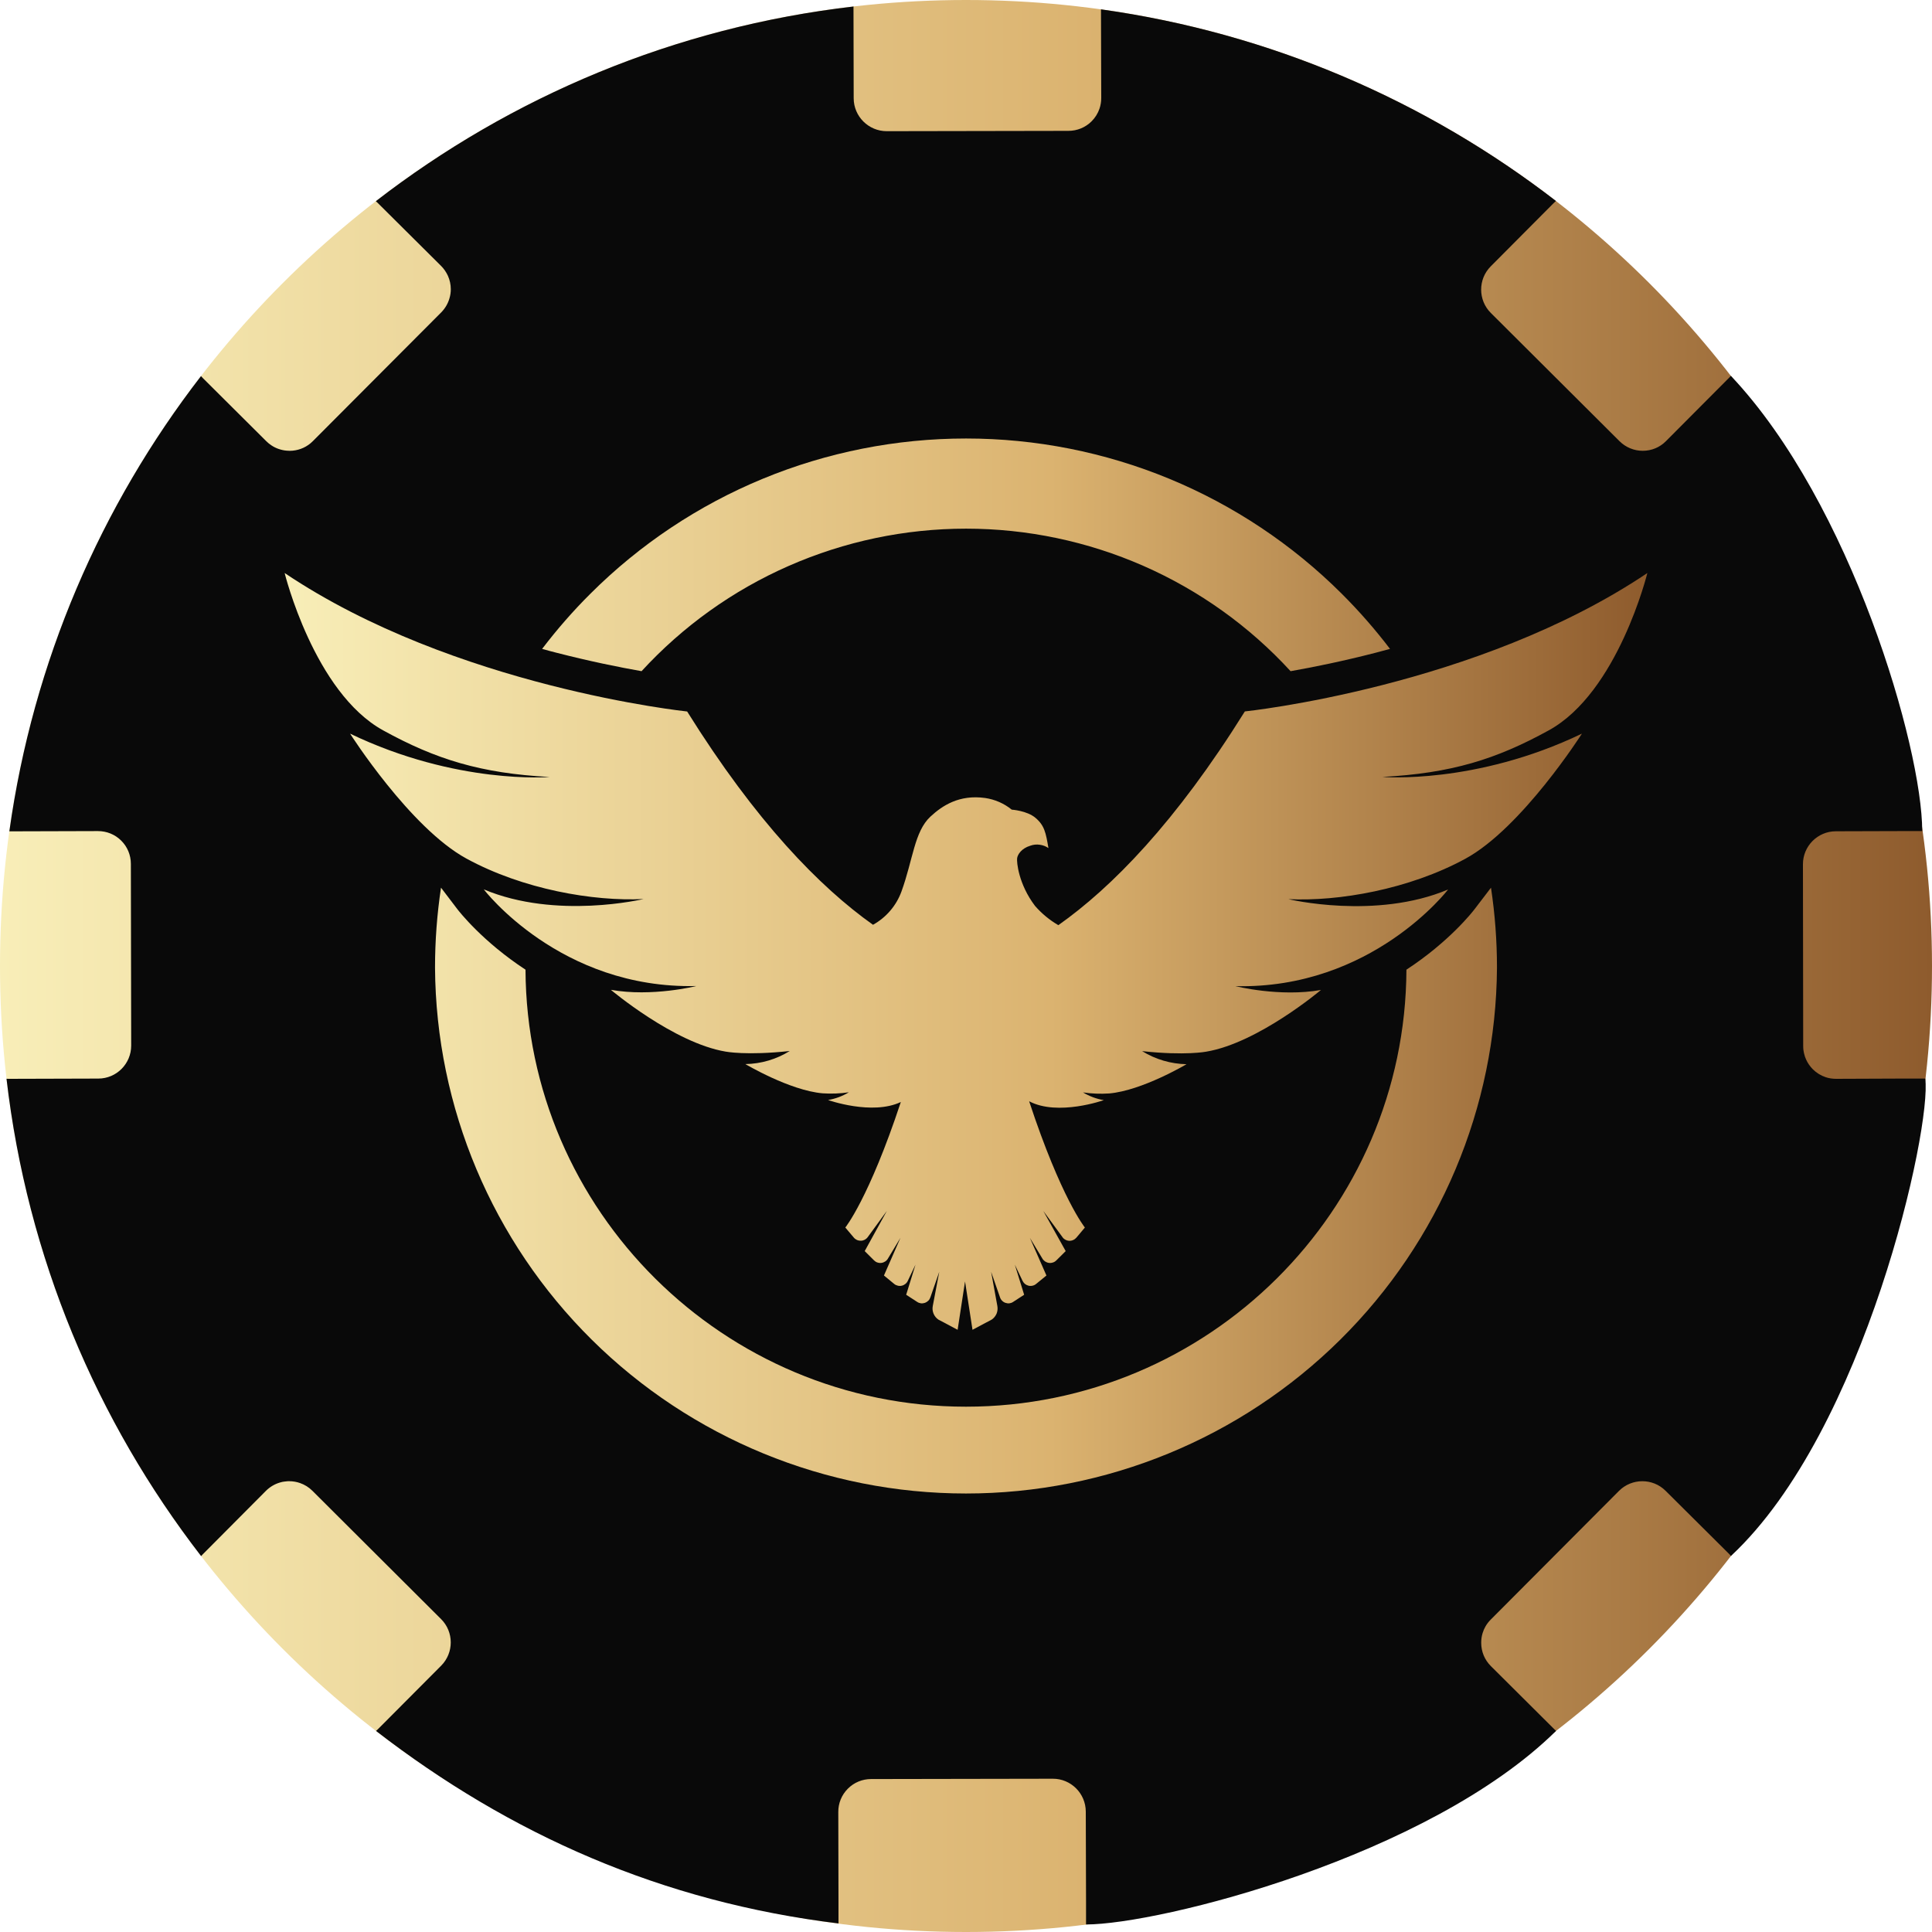
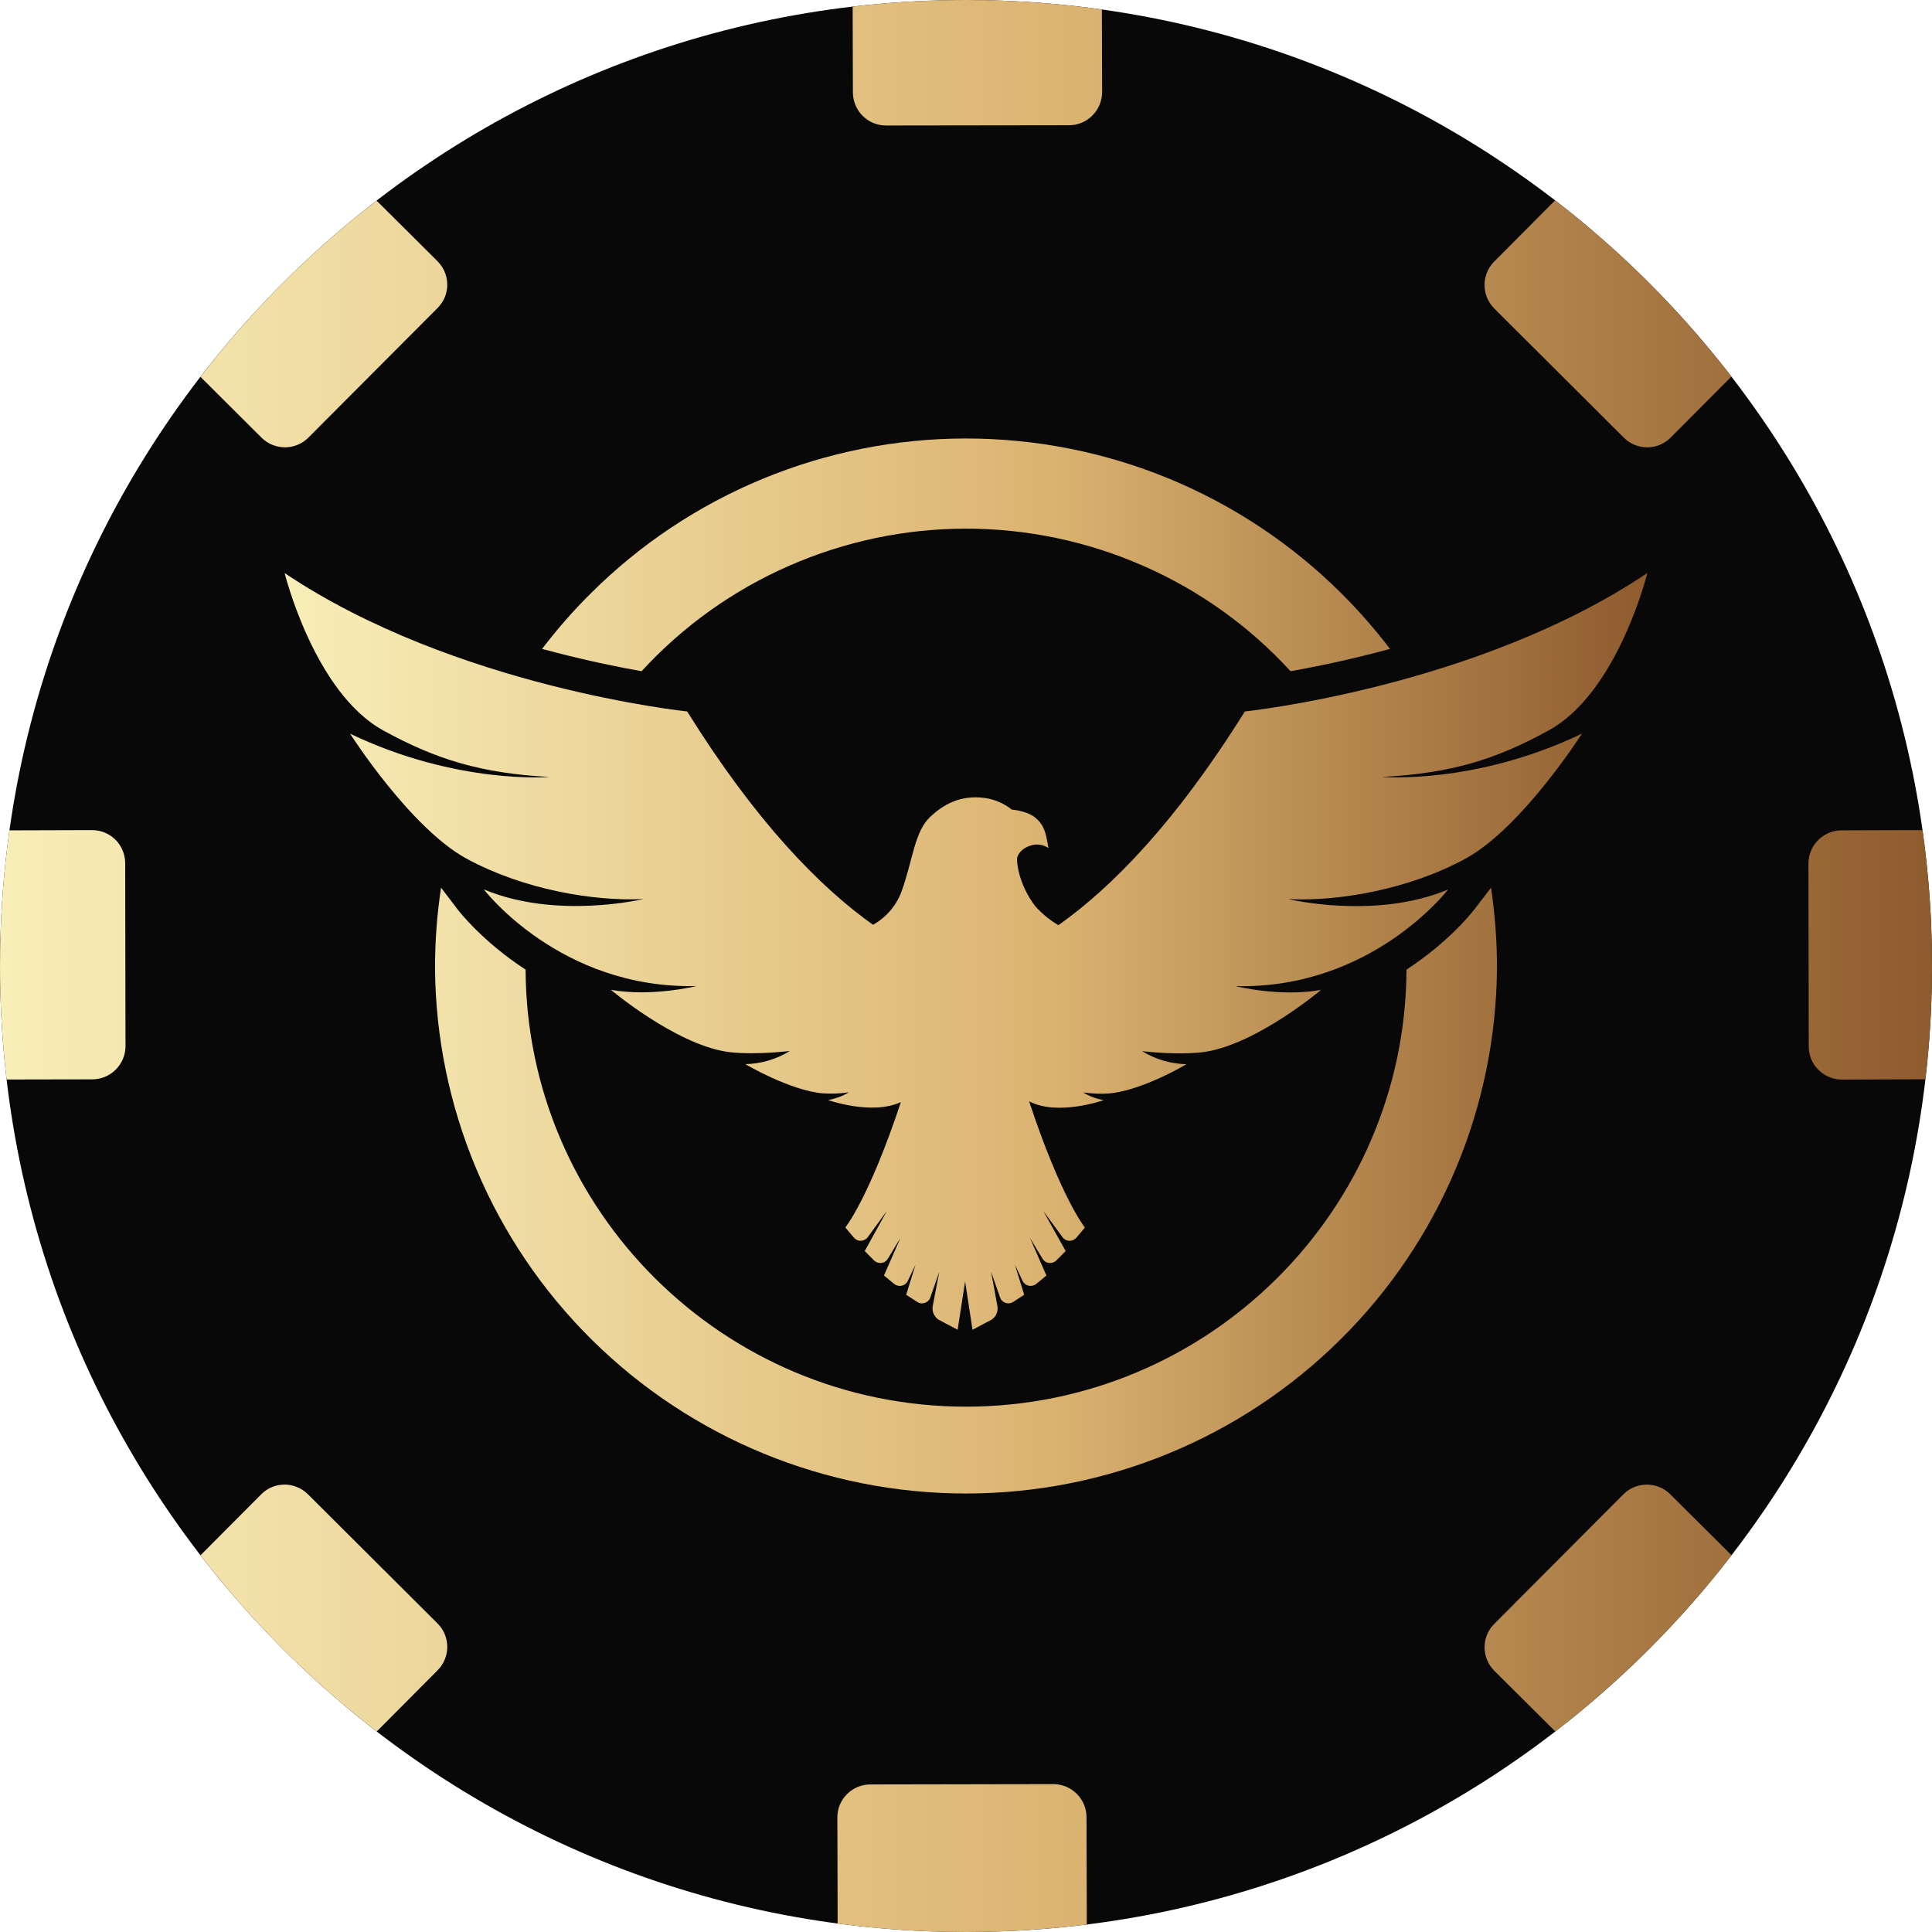
- <svg xmlns="http://www.w3.org/2000/svg" width="30" height="30" viewBox="0 0 30 30" fill="none">
-   <rect width="30" height="30" rx="15" fill="url(#paint0_linear_3866_42780)" />
-   <path d="M16.951 1.883C16.855 1.979 16.727 2.032 16.59 2.032L13.769 2.037C13.487 2.037 13.257 1.808 13.256 1.527L13.253 0.136L13.253 0.114L13.254 0.101C10.48 0.422 7.938 1.5 5.836 3.124L5.863 3.149L6.849 4.129C6.894 4.174 6.929 4.226 6.955 4.282C6.984 4.347 7 4.418 7 4.491C7 4.54 6.993 4.587 6.979 4.633C6.956 4.714 6.912 4.789 6.851 4.851L4.858 6.85C4.771 6.938 4.66 6.987 4.545 6.998C4.516 7.001 4.485 7.001 4.455 6.998C4.41 6.995 4.366 6.985 4.323 6.97C4.286 6.957 4.249 6.939 4.215 6.916C4.187 6.898 4.16 6.876 4.136 6.852L3.15 5.871C3.14 5.861 3.13 5.85 3.121 5.84C1.567 7.852 0.513 10.271 0.145 12.909L1.521 12.905C1.657 12.905 1.786 12.957 1.883 13.054C1.979 13.15 2.032 13.278 2.032 13.414L2.037 16.236C2.037 16.518 1.809 16.748 1.527 16.748L0.137 16.752L0.101 16.751C0.423 19.523 1.501 22.064 3.123 24.163L3.148 24.136L4.128 23.151C4.19 23.089 4.264 23.045 4.345 23.021L4.383 23.011L4.407 23.007L4.45 23.002C4.463 23 4.477 23 4.49 23C4.549 23 4.606 23.01 4.66 23.029C4.731 23.054 4.796 23.094 4.851 23.149L6.849 25.141C7.049 25.34 7.049 25.664 6.851 25.864L5.87 26.849C5.86 26.86 5.85 26.869 5.839 26.878C7.919 28.485 10.279 29.534 13.02 29.867C13.02 29.867 13.02 29.669 13.02 29.527L13.017 28.137C13.016 28 13.069 27.871 13.166 27.774C13.262 27.678 13.39 27.625 13.526 27.625L16.348 27.62C16.629 27.619 16.859 27.848 16.86 28.13L16.864 29.52C16.864 29.669 16.864 29.883 16.864 29.883C18 29.883 22.182 28.832 24.163 26.877L24.136 26.852L23.15 25.871C23.053 25.774 23 25.646 23 25.509C23 25.457 23.007 25.406 23.022 25.358C23.033 25.322 23.048 25.287 23.067 25.254C23.089 25.216 23.116 25.181 23.148 25.149L25.14 23.15C25.339 22.951 25.664 22.95 25.863 23.149L26.849 24.129L26.861 24.142L26.878 24.161C28.964 22.219 30 17.5 29.895 16.748C29.895 16.748 29.685 16.748 29.526 16.748L28.512 16.752C28.456 16.752 28.401 16.744 28.35 16.727C28.275 16.702 28.206 16.66 28.149 16.603C28.105 16.558 28.07 16.508 28.045 16.452C28.039 16.438 28.033 16.424 28.028 16.41C28.022 16.393 28.017 16.375 28.013 16.357L28.006 16.32C28.003 16.305 28.002 16.291 28.001 16.276L28 16.243L27.996 13.421C27.995 13.139 28.224 12.909 28.505 12.908L29.52 12.905C29.653 12.904 29.848 12.905 29.848 12.905C29.848 11.609 28.745 7.814 26.877 5.836L26.851 5.864L25.87 6.849C25.774 6.947 25.645 7 25.508 7C25.373 7 25.245 6.947 25.148 6.851L23.149 4.859C22.95 4.66 22.949 4.336 23.148 4.136L24.128 3.151L24.145 3.135L24.161 3.121C22.149 1.568 19.732 0.514 17.096 0.145L17.1 1.52C17.1 1.578 17.091 1.634 17.073 1.687C17.048 1.76 17.007 1.827 16.951 1.883Z" fill="#090909" />
-   <path d="M21.466 12.064C22.536 12.007 23.231 11.791 24.049 11.341C25.124 10.751 25.58 8.898 25.58 8.898C22.94 10.672 19.33 11.047 19.33 11.047C18.255 12.771 17.264 13.78 16.434 14.366C16.298 14.287 16.176 14.186 16.072 14.067C15.815 13.729 15.785 13.384 15.794 13.326C15.802 13.268 15.862 13.173 15.999 13.132C16.046 13.115 16.095 13.11 16.144 13.117C16.193 13.123 16.24 13.141 16.28 13.169C16.24 12.93 16.218 12.816 16.077 12.698C15.947 12.588 15.71 12.572 15.71 12.572C15.591 12.475 15.448 12.413 15.296 12.391C14.897 12.336 14.634 12.507 14.447 12.681C14.198 12.913 14.178 13.346 13.998 13.843C13.918 14.063 13.761 14.246 13.556 14.36C12.729 13.773 11.742 12.765 10.67 11.048C10.67 11.048 7.06 10.672 4.42 8.898C4.42 8.898 4.876 10.752 5.951 11.342C6.769 11.792 7.465 12.008 8.534 12.065C8.534 12.065 7.092 12.188 5.436 11.392C5.436 11.392 6.367 12.855 7.243 13.332C8.119 13.81 9.214 13.999 9.993 13.96C9.993 13.96 8.638 14.285 7.512 13.81C7.512 13.81 8.695 15.362 10.813 15.311C10.813 15.311 10.126 15.484 9.486 15.37C9.486 15.37 10.46 16.193 11.266 16.329C11.266 16.329 11.591 16.393 12.263 16.32C12.056 16.449 11.818 16.519 11.574 16.523C11.574 16.523 12.262 16.933 12.774 16.977C12.91 16.986 13.046 16.981 13.181 16.961C13.082 17.021 12.972 17.062 12.858 17.081C12.858 17.081 13.541 17.324 13.988 17.112C13.492 18.611 13.126 19.061 13.126 19.061L13.258 19.217C13.271 19.233 13.289 19.246 13.308 19.255C13.328 19.263 13.349 19.267 13.37 19.266C13.392 19.265 13.412 19.259 13.431 19.249C13.449 19.238 13.465 19.224 13.477 19.206L13.771 18.803L13.427 19.427L13.572 19.571C13.587 19.586 13.605 19.598 13.625 19.604C13.645 19.611 13.667 19.613 13.688 19.61C13.709 19.607 13.729 19.599 13.747 19.587C13.765 19.575 13.779 19.559 13.789 19.541L13.982 19.221L13.726 19.806L13.884 19.936C13.9 19.95 13.92 19.959 13.941 19.964C13.962 19.969 13.983 19.969 14.004 19.964C14.025 19.959 14.044 19.949 14.06 19.936C14.077 19.922 14.09 19.904 14.098 19.885L14.216 19.637L14.071 20.105L14.242 20.216C14.26 20.228 14.28 20.235 14.301 20.238C14.322 20.24 14.344 20.237 14.364 20.23C14.383 20.223 14.401 20.211 14.416 20.196C14.431 20.181 14.441 20.162 14.448 20.142L14.585 19.748L14.484 20.28C14.476 20.32 14.481 20.361 14.496 20.398C14.511 20.435 14.537 20.467 14.57 20.49L14.87 20.649L14.985 19.898L15.101 20.649L15.4 20.49C15.434 20.467 15.459 20.435 15.475 20.398C15.49 20.361 15.494 20.32 15.487 20.28L15.39 19.748L15.527 20.142C15.533 20.162 15.544 20.181 15.559 20.196C15.573 20.211 15.591 20.223 15.611 20.23C15.631 20.237 15.652 20.24 15.673 20.238C15.694 20.235 15.715 20.228 15.732 20.216L15.903 20.105L15.758 19.637L15.876 19.885C15.885 19.904 15.898 19.922 15.914 19.936C15.93 19.949 15.95 19.959 15.97 19.964C15.991 19.969 16.013 19.969 16.034 19.964C16.055 19.959 16.074 19.95 16.09 19.936L16.249 19.806L15.992 19.221L16.185 19.541C16.195 19.559 16.21 19.575 16.227 19.587C16.245 19.599 16.265 19.607 16.286 19.61C16.308 19.613 16.329 19.611 16.349 19.604C16.37 19.598 16.388 19.586 16.403 19.571L16.548 19.427L16.2 18.803L16.495 19.206C16.506 19.224 16.522 19.239 16.541 19.249C16.56 19.26 16.58 19.266 16.602 19.267C16.623 19.268 16.645 19.264 16.664 19.255C16.684 19.247 16.701 19.233 16.715 19.217L16.846 19.061C16.846 19.061 16.479 18.61 15.982 17.105V17.101C16.427 17.336 17.14 17.083 17.14 17.083C17.026 17.064 16.916 17.023 16.817 16.963C16.952 16.983 17.088 16.988 17.224 16.979C17.737 16.934 18.424 16.525 18.424 16.525C18.18 16.52 17.942 16.45 17.735 16.322C18.407 16.395 18.732 16.33 18.732 16.33C19.539 16.194 20.512 15.372 20.512 15.372C19.872 15.486 19.185 15.313 19.185 15.313C21.303 15.362 22.486 13.812 22.486 13.812C21.36 14.287 20.006 13.962 20.006 13.962C20.784 14 21.879 13.811 22.755 13.334C23.631 12.857 24.564 11.392 24.564 11.392C22.908 12.187 21.466 12.064 21.466 12.064Z" fill="url(#paint1_linear_3866_42780)" />
-   <path d="M22.896 14.119C22.869 14.155 22.506 14.621 21.839 15.057C21.823 18.802 18.761 21.843 15 21.843C11.239 21.843 8.177 18.802 8.16 15.057C7.494 14.621 7.131 14.155 7.103 14.119L6.848 13.784C6.786 14.195 6.755 14.61 6.755 15.026C6.769 17.197 7.644 19.273 9.189 20.803C10.733 22.332 12.822 23.191 15 23.191C17.177 23.191 19.267 22.332 20.811 20.803C22.356 19.273 23.231 17.197 23.245 15.026C23.245 14.61 23.214 14.195 23.152 13.784L22.896 14.119Z" fill="url(#paint2_linear_3866_42780)" />
-   <path d="M8.646 10.137C9.156 10.268 9.61 10.36 9.962 10.422C10.602 9.725 11.38 9.168 12.248 8.787C13.116 8.406 14.053 8.209 15.001 8.209C15.949 8.209 16.887 8.406 17.755 8.787C18.622 9.168 19.401 9.725 20.04 10.422C20.393 10.36 20.847 10.268 21.356 10.137C21.43 10.118 21.506 10.098 21.584 10.076C21.353 9.773 21.101 9.485 20.831 9.216C20.065 8.453 19.156 7.847 18.156 7.434C17.155 7.021 16.083 6.809 15.001 6.809C13.918 6.809 12.846 7.021 11.845 7.434C10.845 7.847 9.936 8.453 9.171 9.216C8.9 9.485 8.649 9.773 8.418 10.076C8.495 10.098 8.571 10.118 8.646 10.137Z" fill="url(#paint3_linear_3866_42780)" />
+ <svg xmlns="http://www.w3.org/2000/svg" width="24" height="24" viewBox="0 0 24 24" fill="none">
+   <rect width="24" height="24" rx="12" fill="#080808" />
+   <path d="M17.173 9.651C18.029 9.606 18.585 9.433 19.239 9.073C20.099 8.601 20.464 7.118 20.464 7.118C18.352 8.537 15.464 8.838 15.464 8.838C14.604 10.217 13.811 11.024 13.148 11.493C13.039 11.429 12.941 11.348 12.858 11.254C12.652 10.983 12.629 10.708 12.635 10.661C12.642 10.614 12.69 10.539 12.799 10.505C12.837 10.492 12.876 10.488 12.915 10.493C12.955 10.498 12.992 10.513 13.024 10.535C12.992 10.344 12.974 10.253 12.862 10.158C12.758 10.071 12.568 10.057 12.568 10.057C12.473 9.98 12.358 9.931 12.237 9.913C11.918 9.869 11.707 10.006 11.558 10.145C11.358 10.331 11.343 10.677 11.199 11.075C11.134 11.25 11.009 11.397 10.845 11.488C10.183 11.018 9.393 10.212 8.536 8.838C8.536 8.838 5.648 8.538 3.536 7.119C3.536 7.119 3.901 8.601 4.761 9.074C5.416 9.433 5.972 9.606 6.827 9.652C6.827 9.652 5.674 9.75 4.349 9.114C4.349 9.114 5.094 10.284 5.795 10.666C6.496 11.048 7.371 11.199 7.994 11.168C7.994 11.168 6.911 11.428 6.01 11.048C6.01 11.048 6.956 12.289 8.651 12.249C8.651 12.249 8.101 12.387 7.589 12.296C7.589 12.296 8.368 12.954 9.013 13.063C9.013 13.063 9.273 13.114 9.811 13.056C9.645 13.159 9.455 13.215 9.259 13.219C9.259 13.219 9.81 13.546 10.22 13.582C10.328 13.589 10.437 13.585 10.545 13.569C10.466 13.617 10.378 13.649 10.287 13.665C10.287 13.665 10.833 13.859 11.191 13.69C10.794 14.889 10.501 15.248 10.501 15.248L10.606 15.373C10.617 15.386 10.631 15.397 10.647 15.404C10.662 15.411 10.679 15.414 10.696 15.413C10.713 15.412 10.73 15.407 10.745 15.399C10.76 15.39 10.772 15.379 10.782 15.365L11.017 15.043L10.742 15.541L10.857 15.657C10.87 15.669 10.884 15.678 10.9 15.684C10.916 15.689 10.934 15.691 10.951 15.688C10.968 15.686 10.984 15.68 10.998 15.67C11.012 15.66 11.023 15.647 11.032 15.632L11.186 15.377L10.981 15.845L11.107 15.949C11.121 15.96 11.136 15.967 11.153 15.971C11.169 15.975 11.187 15.975 11.203 15.971C11.22 15.967 11.236 15.96 11.249 15.948C11.262 15.937 11.272 15.924 11.279 15.908L11.373 15.71L11.257 16.084L11.394 16.173C11.408 16.182 11.424 16.188 11.441 16.19C11.458 16.192 11.475 16.19 11.491 16.184C11.507 16.178 11.521 16.169 11.533 16.157C11.545 16.145 11.553 16.13 11.558 16.114L11.668 15.799L11.587 16.224C11.581 16.256 11.585 16.289 11.597 16.319C11.609 16.348 11.63 16.374 11.657 16.392L11.896 16.519L11.989 15.919L12.081 16.519L12.32 16.392C12.347 16.374 12.368 16.348 12.38 16.319C12.392 16.289 12.396 16.256 12.39 16.224L12.312 15.799L12.422 16.114C12.427 16.13 12.435 16.145 12.447 16.157C12.459 16.169 12.473 16.178 12.489 16.184C12.505 16.19 12.522 16.192 12.539 16.19C12.556 16.188 12.572 16.182 12.586 16.173L12.723 16.084L12.607 15.71L12.701 15.908C12.708 15.924 12.718 15.937 12.731 15.948C12.745 15.96 12.76 15.967 12.777 15.971C12.793 15.975 12.811 15.975 12.827 15.971C12.844 15.967 12.859 15.96 12.873 15.949L12.999 15.845L12.794 15.377L12.948 15.632C12.957 15.647 12.968 15.66 12.982 15.67C12.996 15.68 13.012 15.686 13.029 15.688C13.046 15.691 13.063 15.689 13.08 15.684C13.096 15.678 13.111 15.669 13.123 15.657L13.238 15.541L12.96 15.043L13.196 15.365C13.205 15.379 13.218 15.391 13.233 15.399C13.248 15.408 13.265 15.413 13.282 15.413C13.299 15.414 13.316 15.411 13.331 15.404C13.347 15.397 13.361 15.387 13.372 15.374L13.477 15.249C13.477 15.249 13.183 14.888 12.785 13.684V13.681C13.141 13.869 13.712 13.666 13.712 13.666C13.621 13.651 13.533 13.618 13.454 13.57C13.562 13.586 13.671 13.591 13.779 13.583C14.19 13.547 14.739 13.22 14.739 13.22C14.544 13.216 14.354 13.16 14.188 13.058C14.726 13.116 14.986 13.064 14.986 13.064C15.632 12.955 16.41 12.297 16.41 12.297C15.898 12.389 15.348 12.25 15.348 12.25C17.043 12.29 17.989 11.049 17.989 11.049C17.088 11.43 16.005 11.169 16.005 11.169C16.627 11.2 17.503 11.049 18.204 10.667C18.905 10.285 19.652 9.113 19.652 9.113C18.326 9.75 17.173 9.651 17.173 9.651Z" fill="url(#paint0_linear_4863_16233)" />
+   <path d="M18.317 11.295C18.295 11.324 18.005 11.697 17.472 12.045C17.459 15.041 15.009 17.474 12 17.474C8.991 17.474 6.542 15.041 6.529 12.045C5.995 11.697 5.705 11.324 5.683 11.295L5.479 11.027C5.429 11.356 5.404 11.688 5.404 12.021C5.415 13.757 6.115 15.419 7.351 16.642C8.587 17.866 10.258 18.553 12 18.553C13.742 18.553 15.414 17.866 16.649 16.642C17.885 15.419 18.585 13.757 18.596 12.021C18.596 11.688 18.571 11.356 18.522 11.027L18.317 11.295Z" fill="url(#paint1_linear_4863_16233)" />
+   <path d="M6.917 8.109C7.325 8.214 7.688 8.288 7.97 8.338C8.482 7.78 9.105 7.334 9.799 7.03C10.493 6.725 11.243 6.567 12.001 6.567C12.76 6.567 13.51 6.725 14.204 7.03C14.898 7.334 15.521 7.78 16.032 8.338C16.314 8.288 16.677 8.214 17.085 8.109C17.144 8.094 17.205 8.078 17.267 8.061C17.082 7.818 16.881 7.588 16.665 7.373C16.052 6.762 15.325 6.278 14.525 5.947C13.725 5.617 12.867 5.447 12.001 5.447C11.134 5.447 10.277 5.617 9.477 5.947C8.676 6.278 7.949 6.762 7.337 7.373C7.12 7.588 6.919 7.818 6.734 8.061C6.796 8.078 6.857 8.094 6.917 8.109Z" fill="url(#paint2_linear_4863_16233)" />
+   <path d="M23.918 13.408C23.972 12.946 24 12.476 24 12C24 11.427 23.96 10.864 23.882 10.312C23.827 10.312 23.752 10.312 23.693 10.312L22.876 10.315C22.649 10.316 22.465 10.501 22.465 10.728L22.469 13L22.47 13.027C22.471 13.039 22.472 13.051 22.474 13.063L22.48 13.093C22.483 13.107 22.487 13.121 22.492 13.135C22.496 13.146 22.5 13.158 22.505 13.169C22.525 13.214 22.553 13.255 22.589 13.29C22.635 13.336 22.69 13.37 22.751 13.39C22.792 13.404 22.836 13.411 22.881 13.411L23.698 13.408C23.771 13.407 23.858 13.407 23.918 13.408Z" fill="url(#paint3_linear_4863_16233)" />
+   <path d="M21.51 19.32L20.748 18.562C20.587 18.402 20.326 18.403 20.166 18.563L18.562 20.173C18.536 20.199 18.514 20.227 18.496 20.258C18.481 20.284 18.469 20.312 18.46 20.341C18.448 20.38 18.442 20.421 18.442 20.463C18.442 20.573 18.485 20.677 18.563 20.755L19.321 21.509C20.141 20.876 20.877 20.14 21.51 19.32Z" fill="url(#paint4_linear_4863_16233)" />
+   <path d="M13.5 23.907C13.5 23.846 13.5 23.762 13.5 23.694L13.497 22.574C13.497 22.347 13.311 22.163 13.085 22.163L10.812 22.167C10.702 22.167 10.6 22.21 10.522 22.287C10.444 22.365 10.401 22.469 10.402 22.579L10.405 23.699V23.895C10.927 23.964 11.459 24 12 24C12.508 24 13.009 23.968 13.5 23.907Z" fill="url(#paint5_linear_4863_16233)" />
+   <path d="M4.68 21.509L5.436 20.749C5.596 20.588 5.596 20.327 5.435 20.167L3.825 18.562C3.781 18.518 3.729 18.486 3.672 18.466C3.628 18.45 3.582 18.442 3.535 18.442C3.524 18.442 3.513 18.443 3.502 18.444L3.468 18.448L3.449 18.451L3.418 18.459C3.353 18.479 3.293 18.514 3.244 18.564L2.491 19.32C3.123 20.141 3.859 20.877 4.68 21.509Z" fill="url(#paint6_linear_4863_16233)" />
+   <path d="M0.082 13.41C0.028 12.948 0 12.477 0 12C0 11.428 0.04 10.866 0.117 10.315L1.143 10.312C1.253 10.312 1.357 10.355 1.435 10.432C1.512 10.51 1.555 10.613 1.555 10.722L1.559 12.995C1.559 13.222 1.375 13.407 1.148 13.408L0.082 13.41Z" fill="url(#paint7_linear_4863_16233)" />
+   <path d="M2.49 4.681L3.249 5.437C3.269 5.457 3.29 5.474 3.313 5.489C3.341 5.507 3.37 5.522 3.4 5.532C3.435 5.545 3.47 5.552 3.507 5.555C3.531 5.557 3.555 5.557 3.579 5.555C3.671 5.546 3.761 5.506 3.831 5.436L5.436 3.826C5.485 3.776 5.521 3.716 5.54 3.65C5.55 3.613 5.556 3.575 5.556 3.536C5.556 3.477 5.543 3.42 5.52 3.368C5.499 3.322 5.47 3.281 5.434 3.244L4.678 2.492C3.858 3.124 3.122 3.861 2.49 4.681Z" fill="url(#paint8_linear_4863_16233)" />
+   <path d="M10.592 0.082L10.595 1.149C10.596 1.375 10.78 1.56 11.007 1.559L13.28 1.556C13.39 1.555 13.493 1.513 13.57 1.435C13.615 1.39 13.649 1.336 13.668 1.278C13.683 1.235 13.691 1.19 13.691 1.143L13.688 0.118C13.136 0.04 12.573 0 12 0C11.524 0 11.054 0.028 10.592 0.082Z" fill="url(#paint9_linear_4863_16233)" />
+   <path d="M19.318 2.489L18.561 3.25C18.401 3.411 18.402 3.672 18.562 3.832L20.172 5.437C20.25 5.514 20.353 5.557 20.462 5.557C20.572 5.557 20.676 5.514 20.754 5.435L21.508 4.678C20.875 3.857 20.139 3.121 19.318 2.489Z" fill="url(#paint10_linear_4863_16233)" />
  <defs>
-     <linearGradient id="paint0_linear_3866_42780" x1="0" y1="30.55" x2="30" y2="30.55" gradientUnits="userSpaceOnUse">
+     <linearGradient id="paint0_linear_4863_16233" x1="3.536" y1="18.793" x2="20.464" y2="18.793" gradientUnits="userSpaceOnUse">
      <stop stop-color="#F8EEB8" />
      <stop offset="0.562" stop-color="#DBB370" />
      <stop offset="1" stop-color="#8E5B2D" />
    </linearGradient>
-     <linearGradient id="paint1_linear_3866_42780" x1="4.42" y1="23.492" x2="25.58" y2="23.492" gradientUnits="userSpaceOnUse">
+     <linearGradient id="paint1_linear_4863_16233" x1="3.536" y1="18.793" x2="20.464" y2="18.793" gradientUnits="userSpaceOnUse">
      <stop stop-color="#F8EEB8" />
      <stop offset="0.562" stop-color="#DBB370" />
      <stop offset="1" stop-color="#8E5B2D" />
    </linearGradient>
-     <linearGradient id="paint2_linear_3866_42780" x1="4.42" y1="23.492" x2="25.58" y2="23.492" gradientUnits="userSpaceOnUse">
+     <linearGradient id="paint2_linear_4863_16233" x1="3.536" y1="18.793" x2="20.464" y2="18.793" gradientUnits="userSpaceOnUse">
      <stop stop-color="#F8EEB8" />
      <stop offset="0.562" stop-color="#DBB370" />
      <stop offset="1" stop-color="#8E5B2D" />
    </linearGradient>
-     <linearGradient id="paint3_linear_3866_42780" x1="4.42" y1="23.492" x2="25.58" y2="23.492" gradientUnits="userSpaceOnUse">
+     <linearGradient id="paint3_linear_4863_16233" x1="0" y1="24.44" x2="24" y2="24.44" gradientUnits="userSpaceOnUse">
+       <stop stop-color="#F8EEB8" />
+       <stop offset="0.562" stop-color="#DBB370" />
+       <stop offset="1" stop-color="#8E5B2D" />
+     </linearGradient>
+     <linearGradient id="paint4_linear_4863_16233" x1="0" y1="24.44" x2="24" y2="24.44" gradientUnits="userSpaceOnUse">
+       <stop stop-color="#F8EEB8" />
+       <stop offset="0.562" stop-color="#DBB370" />
+       <stop offset="1" stop-color="#8E5B2D" />
+     </linearGradient>
+     <linearGradient id="paint5_linear_4863_16233" x1="0" y1="24.44" x2="24" y2="24.44" gradientUnits="userSpaceOnUse">
+       <stop stop-color="#F8EEB8" />
+       <stop offset="0.562" stop-color="#DBB370" />
+       <stop offset="1" stop-color="#8E5B2D" />
+     </linearGradient>
+     <linearGradient id="paint6_linear_4863_16233" x1="0" y1="24.44" x2="24" y2="24.44" gradientUnits="userSpaceOnUse">
+       <stop stop-color="#F8EEB8" />
+       <stop offset="0.562" stop-color="#DBB370" />
+       <stop offset="1" stop-color="#8E5B2D" />
+     </linearGradient>
+     <linearGradient id="paint7_linear_4863_16233" x1="0" y1="24.44" x2="24" y2="24.44" gradientUnits="userSpaceOnUse">
+       <stop stop-color="#F8EEB8" />
+       <stop offset="0.562" stop-color="#DBB370" />
+       <stop offset="1" stop-color="#8E5B2D" />
+     </linearGradient>
+     <linearGradient id="paint8_linear_4863_16233" x1="0" y1="24.44" x2="24" y2="24.44" gradientUnits="userSpaceOnUse">
+       <stop stop-color="#F8EEB8" />
+       <stop offset="0.562" stop-color="#DBB370" />
+       <stop offset="1" stop-color="#8E5B2D" />
+     </linearGradient>
+     <linearGradient id="paint9_linear_4863_16233" x1="0" y1="24.44" x2="24" y2="24.44" gradientUnits="userSpaceOnUse">
+       <stop stop-color="#F8EEB8" />
+       <stop offset="0.562" stop-color="#DBB370" />
+       <stop offset="1" stop-color="#8E5B2D" />
+     </linearGradient>
+     <linearGradient id="paint10_linear_4863_16233" x1="0" y1="24.44" x2="24" y2="24.44" gradientUnits="userSpaceOnUse">
      <stop stop-color="#F8EEB8" />
      <stop offset="0.562" stop-color="#DBB370" />
      <stop offset="1" stop-color="#8E5B2D" />
    </linearGradient>
  </defs>
</svg>
